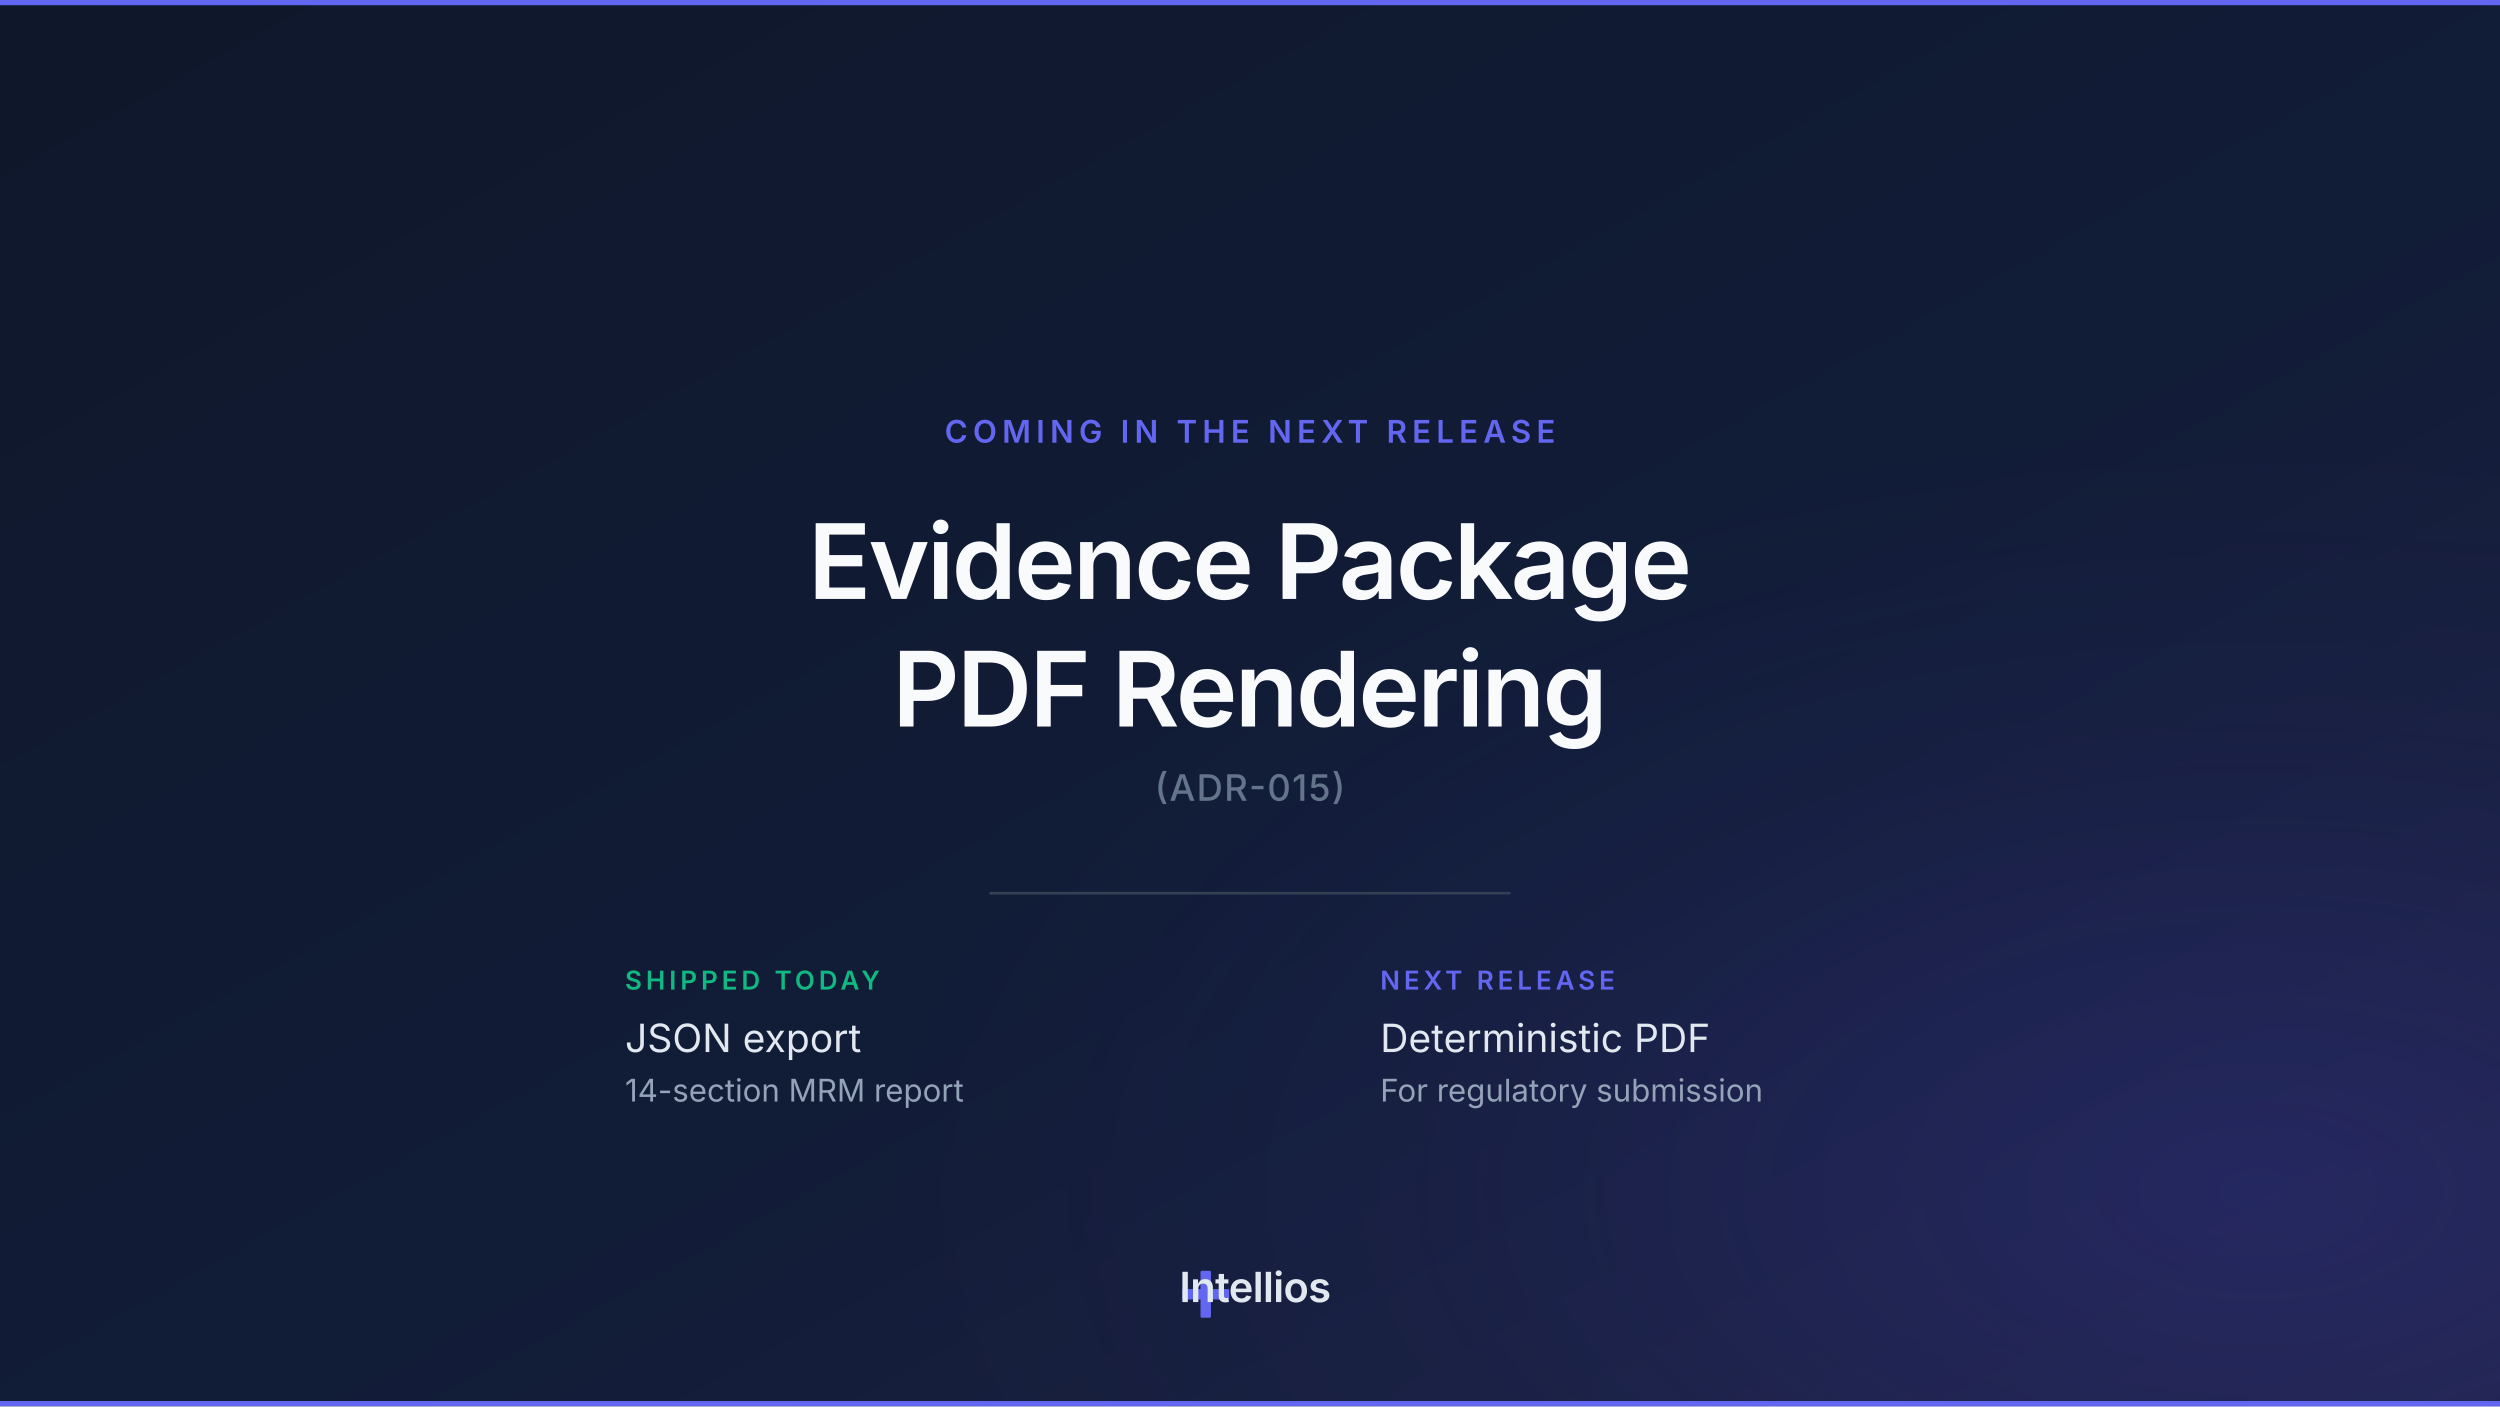
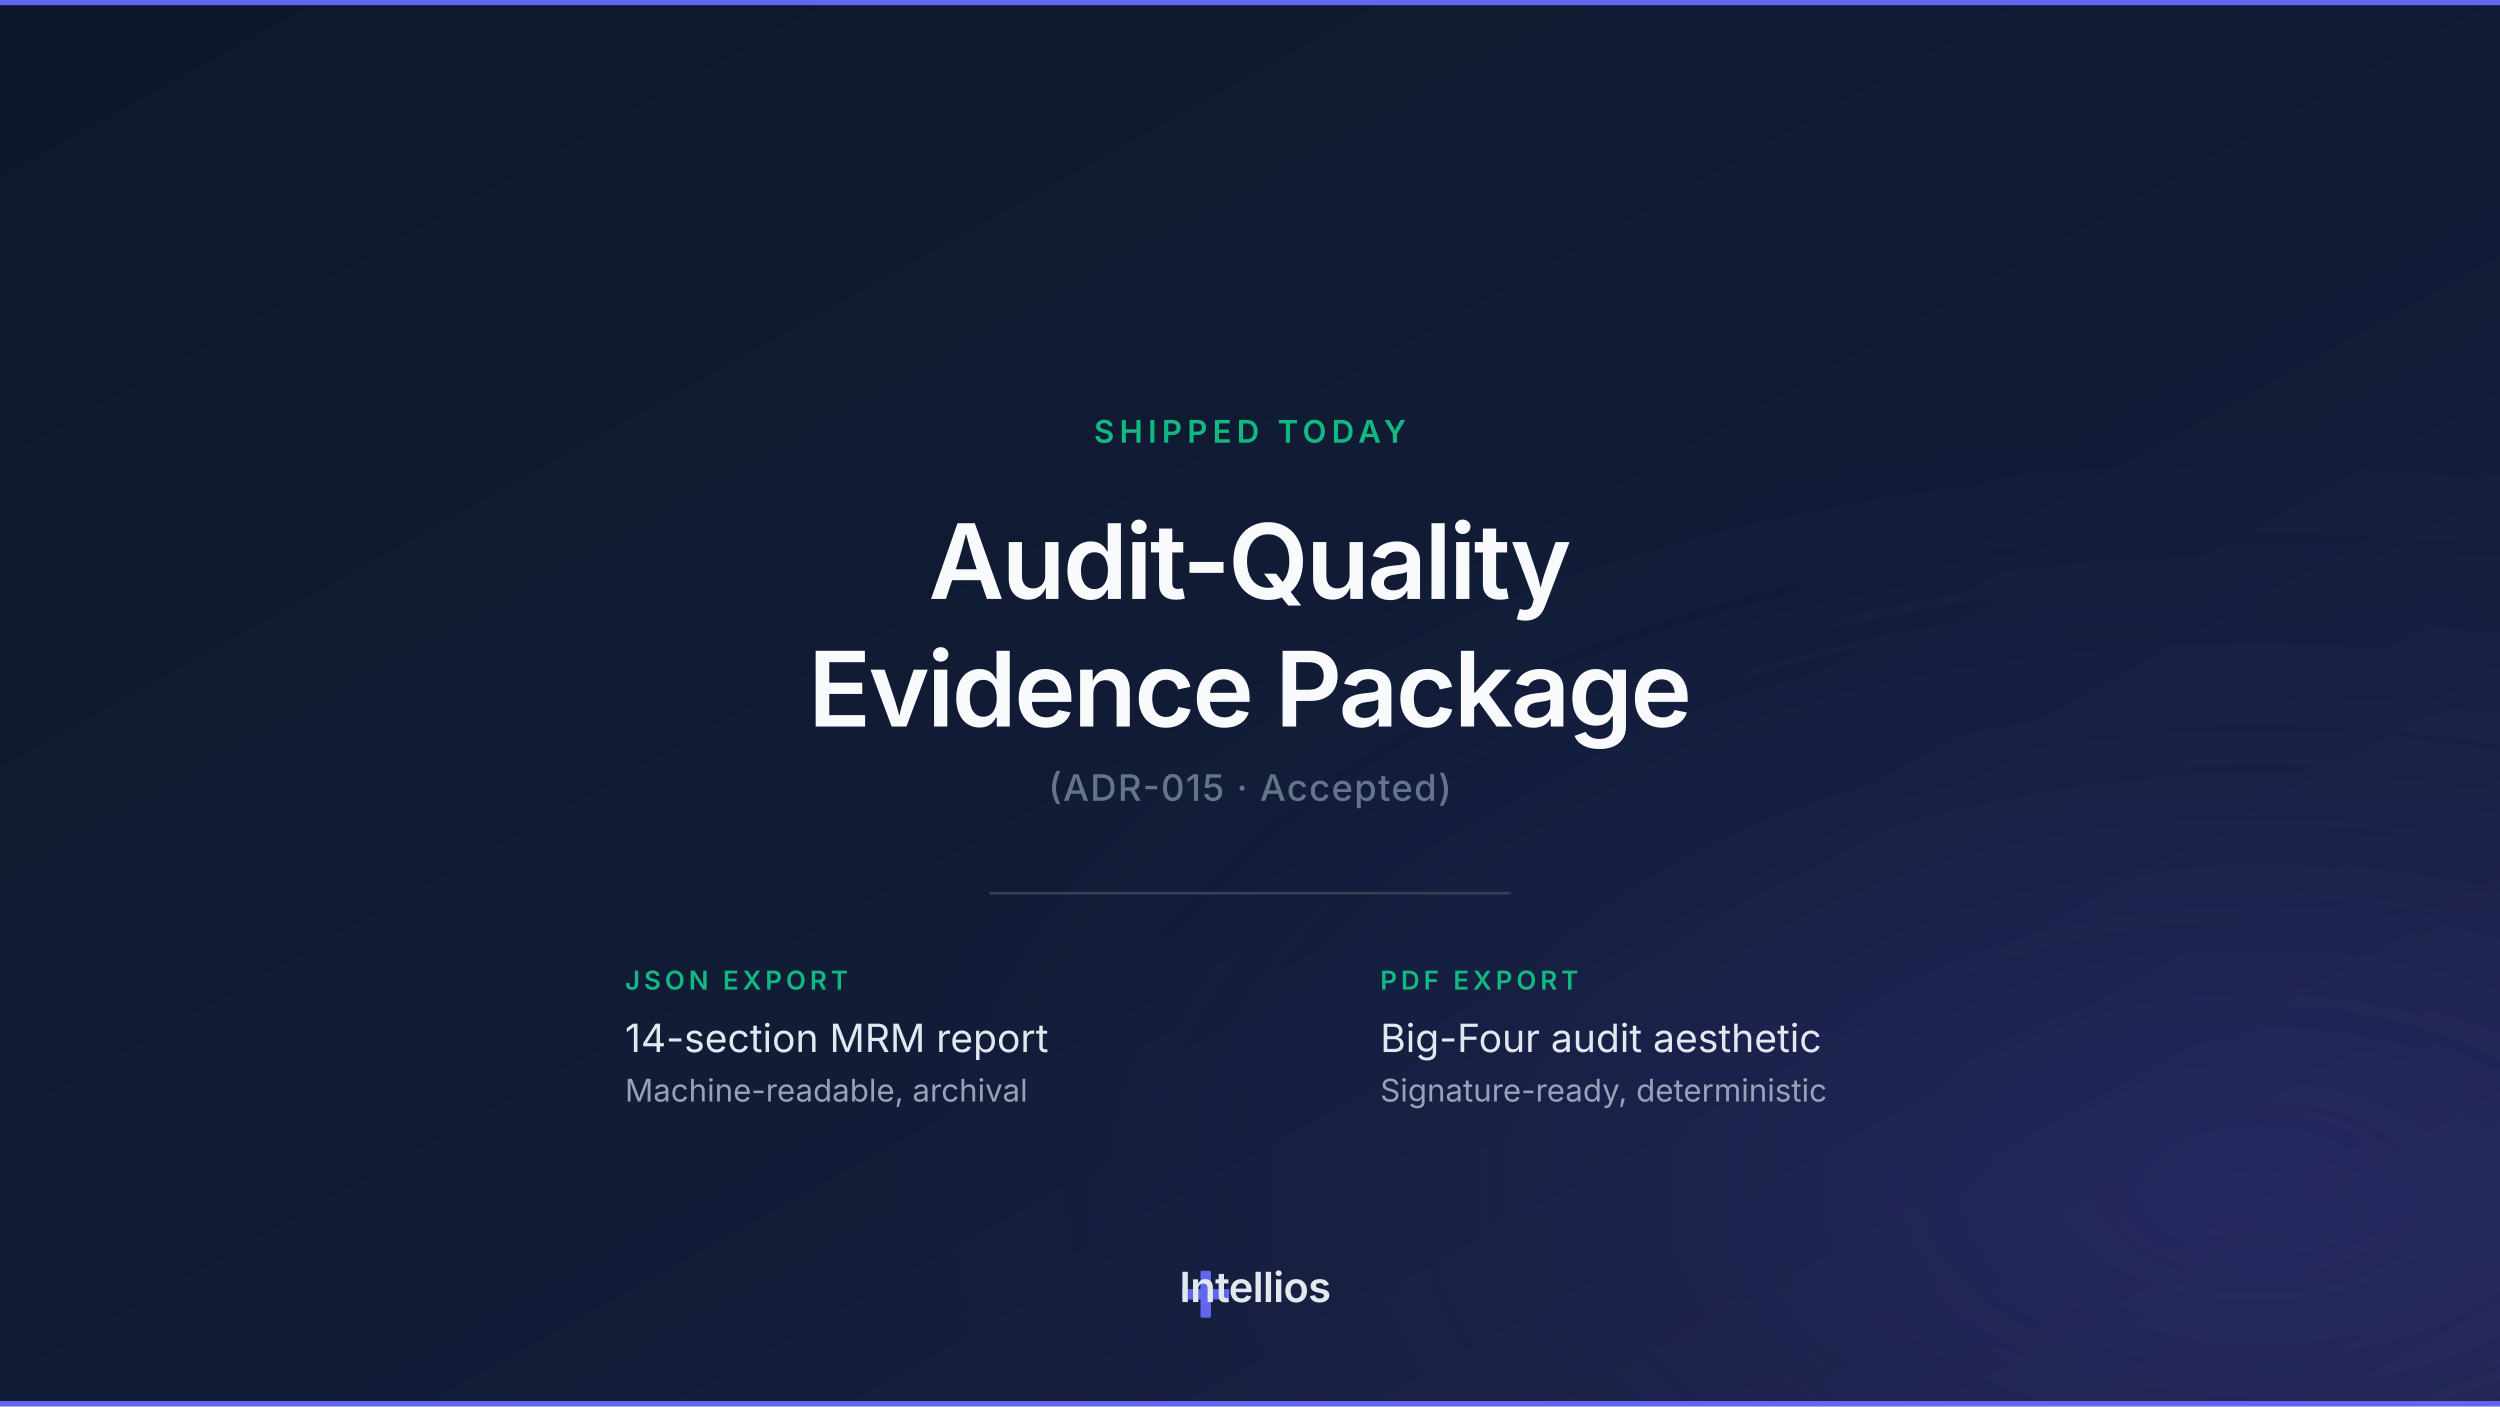
<svg xmlns="http://www.w3.org/2000/svg" viewBox="0 0 1920 1080" width="1920" height="1080">
  <defs>
    <linearGradient id="bgGradient" x1="0" y1="0" x2="1" y2="1">
      <stop offset="0%" stop-color="#0f172a" />
      <stop offset="55%" stop-color="#111c37" />
      <stop offset="100%" stop-color="#1e2242" />
    </linearGradient>
    <radialGradient id="accentGlow" cx="0.9" cy="0.85" r="0.55">
      <stop offset="0%" stop-color="#4f46e5" stop-opacity="0.20" />
      <stop offset="60%" stop-color="#4f46e5" stop-opacity="0.05" />
      <stop offset="100%" stop-color="#4f46e5" stop-opacity="0.00" />
    </radialGradient>
  </defs>
  <rect width="1920" height="1080" fill="url(#bgGradient)" />
  <rect width="1920" height="1080" fill="url(#accentGlow)" />
  <rect x="0" y="0" width="1920" height="4" fill="#6366f1" />
  <g text-anchor="middle" font-family="'Geist','Inter','Helvetica Neue',Arial,sans-serif">
-     <text x="960" y="340" fill="#6366f1" font-size="24" font-weight="600" letter-spacing="4">COMING IN THE NEXT RELEASE</text>
+     <text x="960" y="340" fill="#10b981" font-size="24" font-weight="600" letter-spacing="4">SHIPPED TODAY</text>
  </g>
  <g text-anchor="middle" font-family="'Geist','Inter','Helvetica Neue',Arial,sans-serif">
-     <text x="960" y="460" fill="#f8fafc" font-size="80" font-weight="600" letter-spacing="-2">Evidence Package</text>
-     <text x="960" y="558" fill="#f8fafc" font-size="80" font-weight="600" letter-spacing="-2">PDF Rendering</text>
-     <text x="960" y="615" fill="#64748b" font-size="28" font-weight="500" letter-spacing="1">(ADR-015)</text>
+     <text x="960" y="460" fill="#f8fafc" font-size="80" font-weight="600" letter-spacing="-2">Audit-Quality</text>
+     <text x="960" y="558" fill="#f8fafc" font-size="80" font-weight="600" letter-spacing="-2">Evidence Package</text>
+     <text x="960" y="615" fill="#64748b" font-size="28" font-weight="500" letter-spacing="1">(ADR-015 · Accepted)</text>
  </g>
  <rect x="760" y="685" width="400" height="2" fill="#334155" />
  <g font-family="'Geist','Inter','Helvetica Neue',Arial,sans-serif">
    <g transform="translate(480, 760)">
-       <text x="0" y="0" fill="#10b981" font-size="20" font-weight="600" letter-spacing="3">SHIPPED TODAY</text>
-       <text x="0" y="48" fill="#e2e8f0" font-size="30" font-weight="400">JSON export</text>
-       <text x="0" y="86" fill="#94a3b8" font-size="24" font-weight="400">14-section MRM report</text>
+       <text x="0" y="0" fill="#10b981" font-size="20" font-weight="600" letter-spacing="3">JSON EXPORT</text>
+       <text x="0" y="48" fill="#e2e8f0" font-size="30" font-weight="400">14-section MRM report</text>
+       <text x="0" y="86" fill="#94a3b8" font-size="24" font-weight="400">Machine-readable, archival</text>
    </g>
    <g transform="translate(1060, 760)">
-       <text x="0" y="0" fill="#6366f1" font-size="20" font-weight="600" letter-spacing="3">NEXT RELEASE</text>
-       <text x="0" y="48" fill="#e2e8f0" font-size="30" font-weight="400">Deterministic PDF</text>
-       <text x="0" y="86" fill="#94a3b8" font-size="24" font-weight="400">For regulatory submission</text>
+       <text x="0" y="0" fill="#10b981" font-size="20" font-weight="600" letter-spacing="3">PDF EXPORT</text>
+       <text x="0" y="48" fill="#e2e8f0" font-size="30" font-weight="400">Big-Four audit aesthetic</text>
+       <text x="0" y="86" fill="#94a3b8" font-size="24" font-weight="400">Signature-ready, deterministic</text>
    </g>
  </g>
  <g transform="translate(960, 1000)" text-anchor="middle" font-family="'Geist','Inter','Helvetica Neue',Arial,sans-serif">
    <g transform="translate(-52, -24)">
      <rect x="0" y="14" width="36" height="8" fill="#6366f1" rx="1" />
      <rect x="14" y="0" width="8" height="36" fill="#6366f1" rx="1" />
    </g>
    <text x="4" y="0" fill="#e2e8f0" font-size="32" font-weight="600" letter-spacing="-0.5">Intellios</text>
  </g>
  <rect x="0" y="1076" width="1920" height="4" fill="#6366f1" />
</svg>
